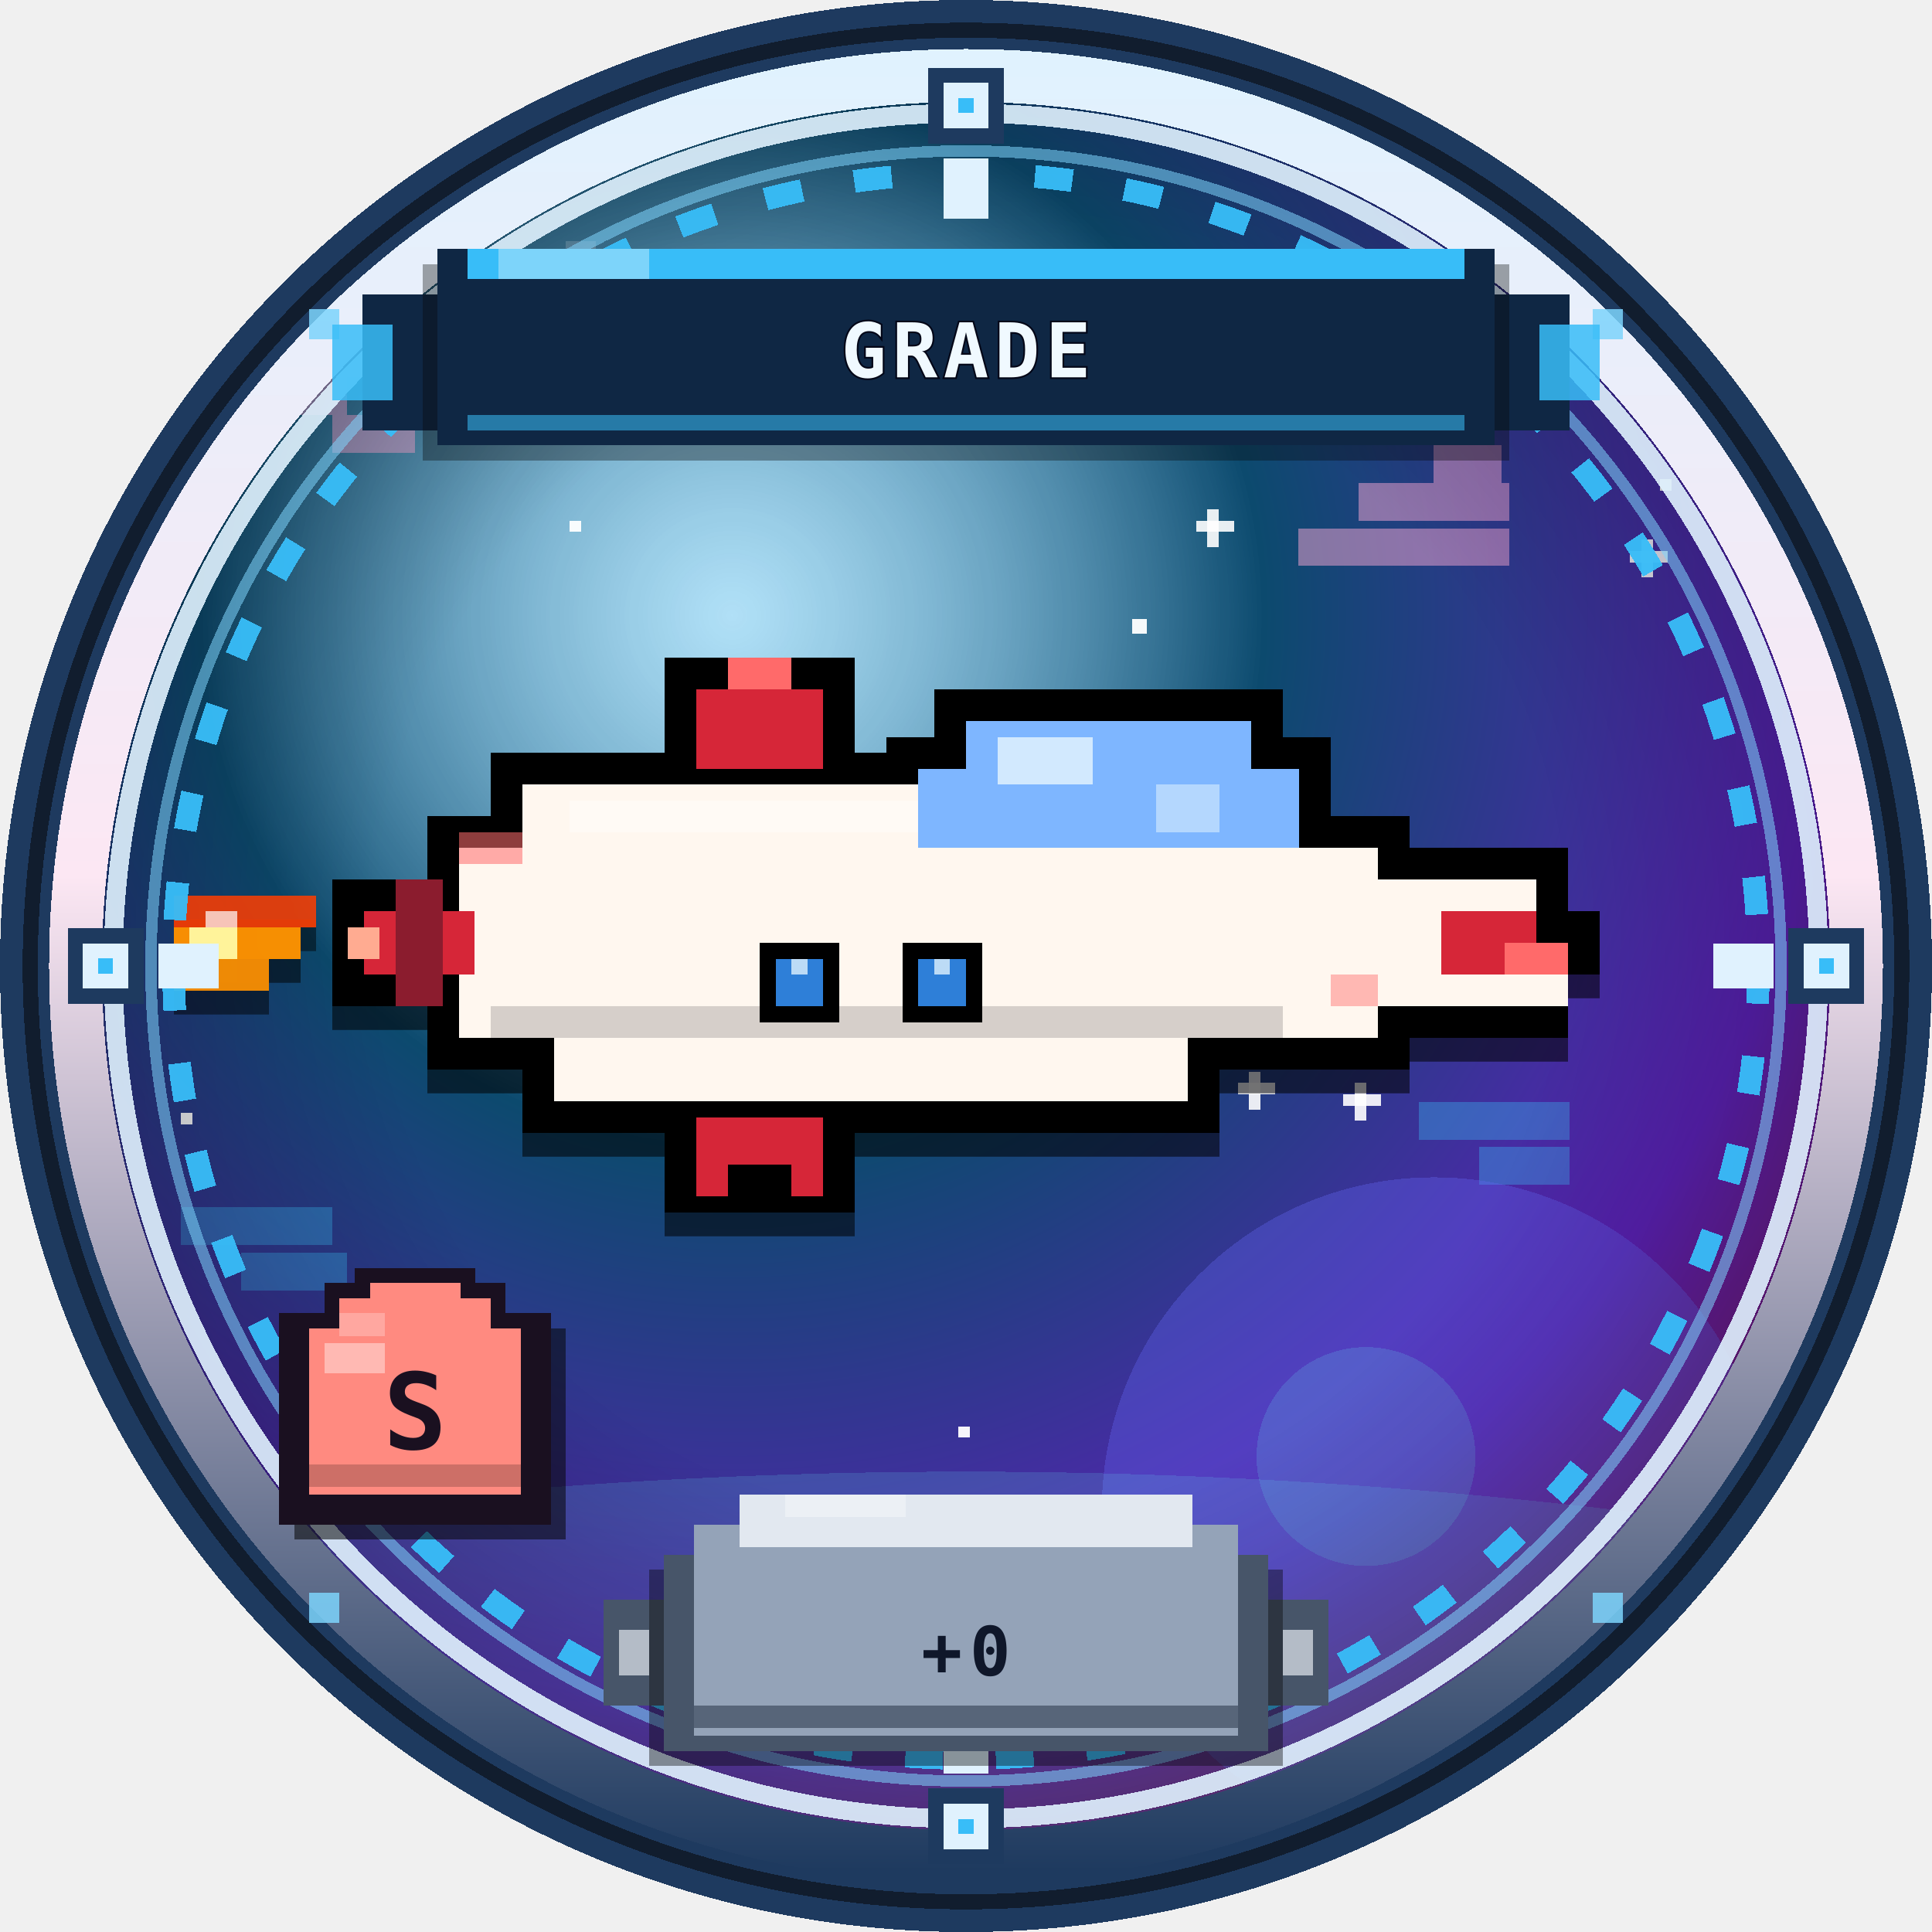
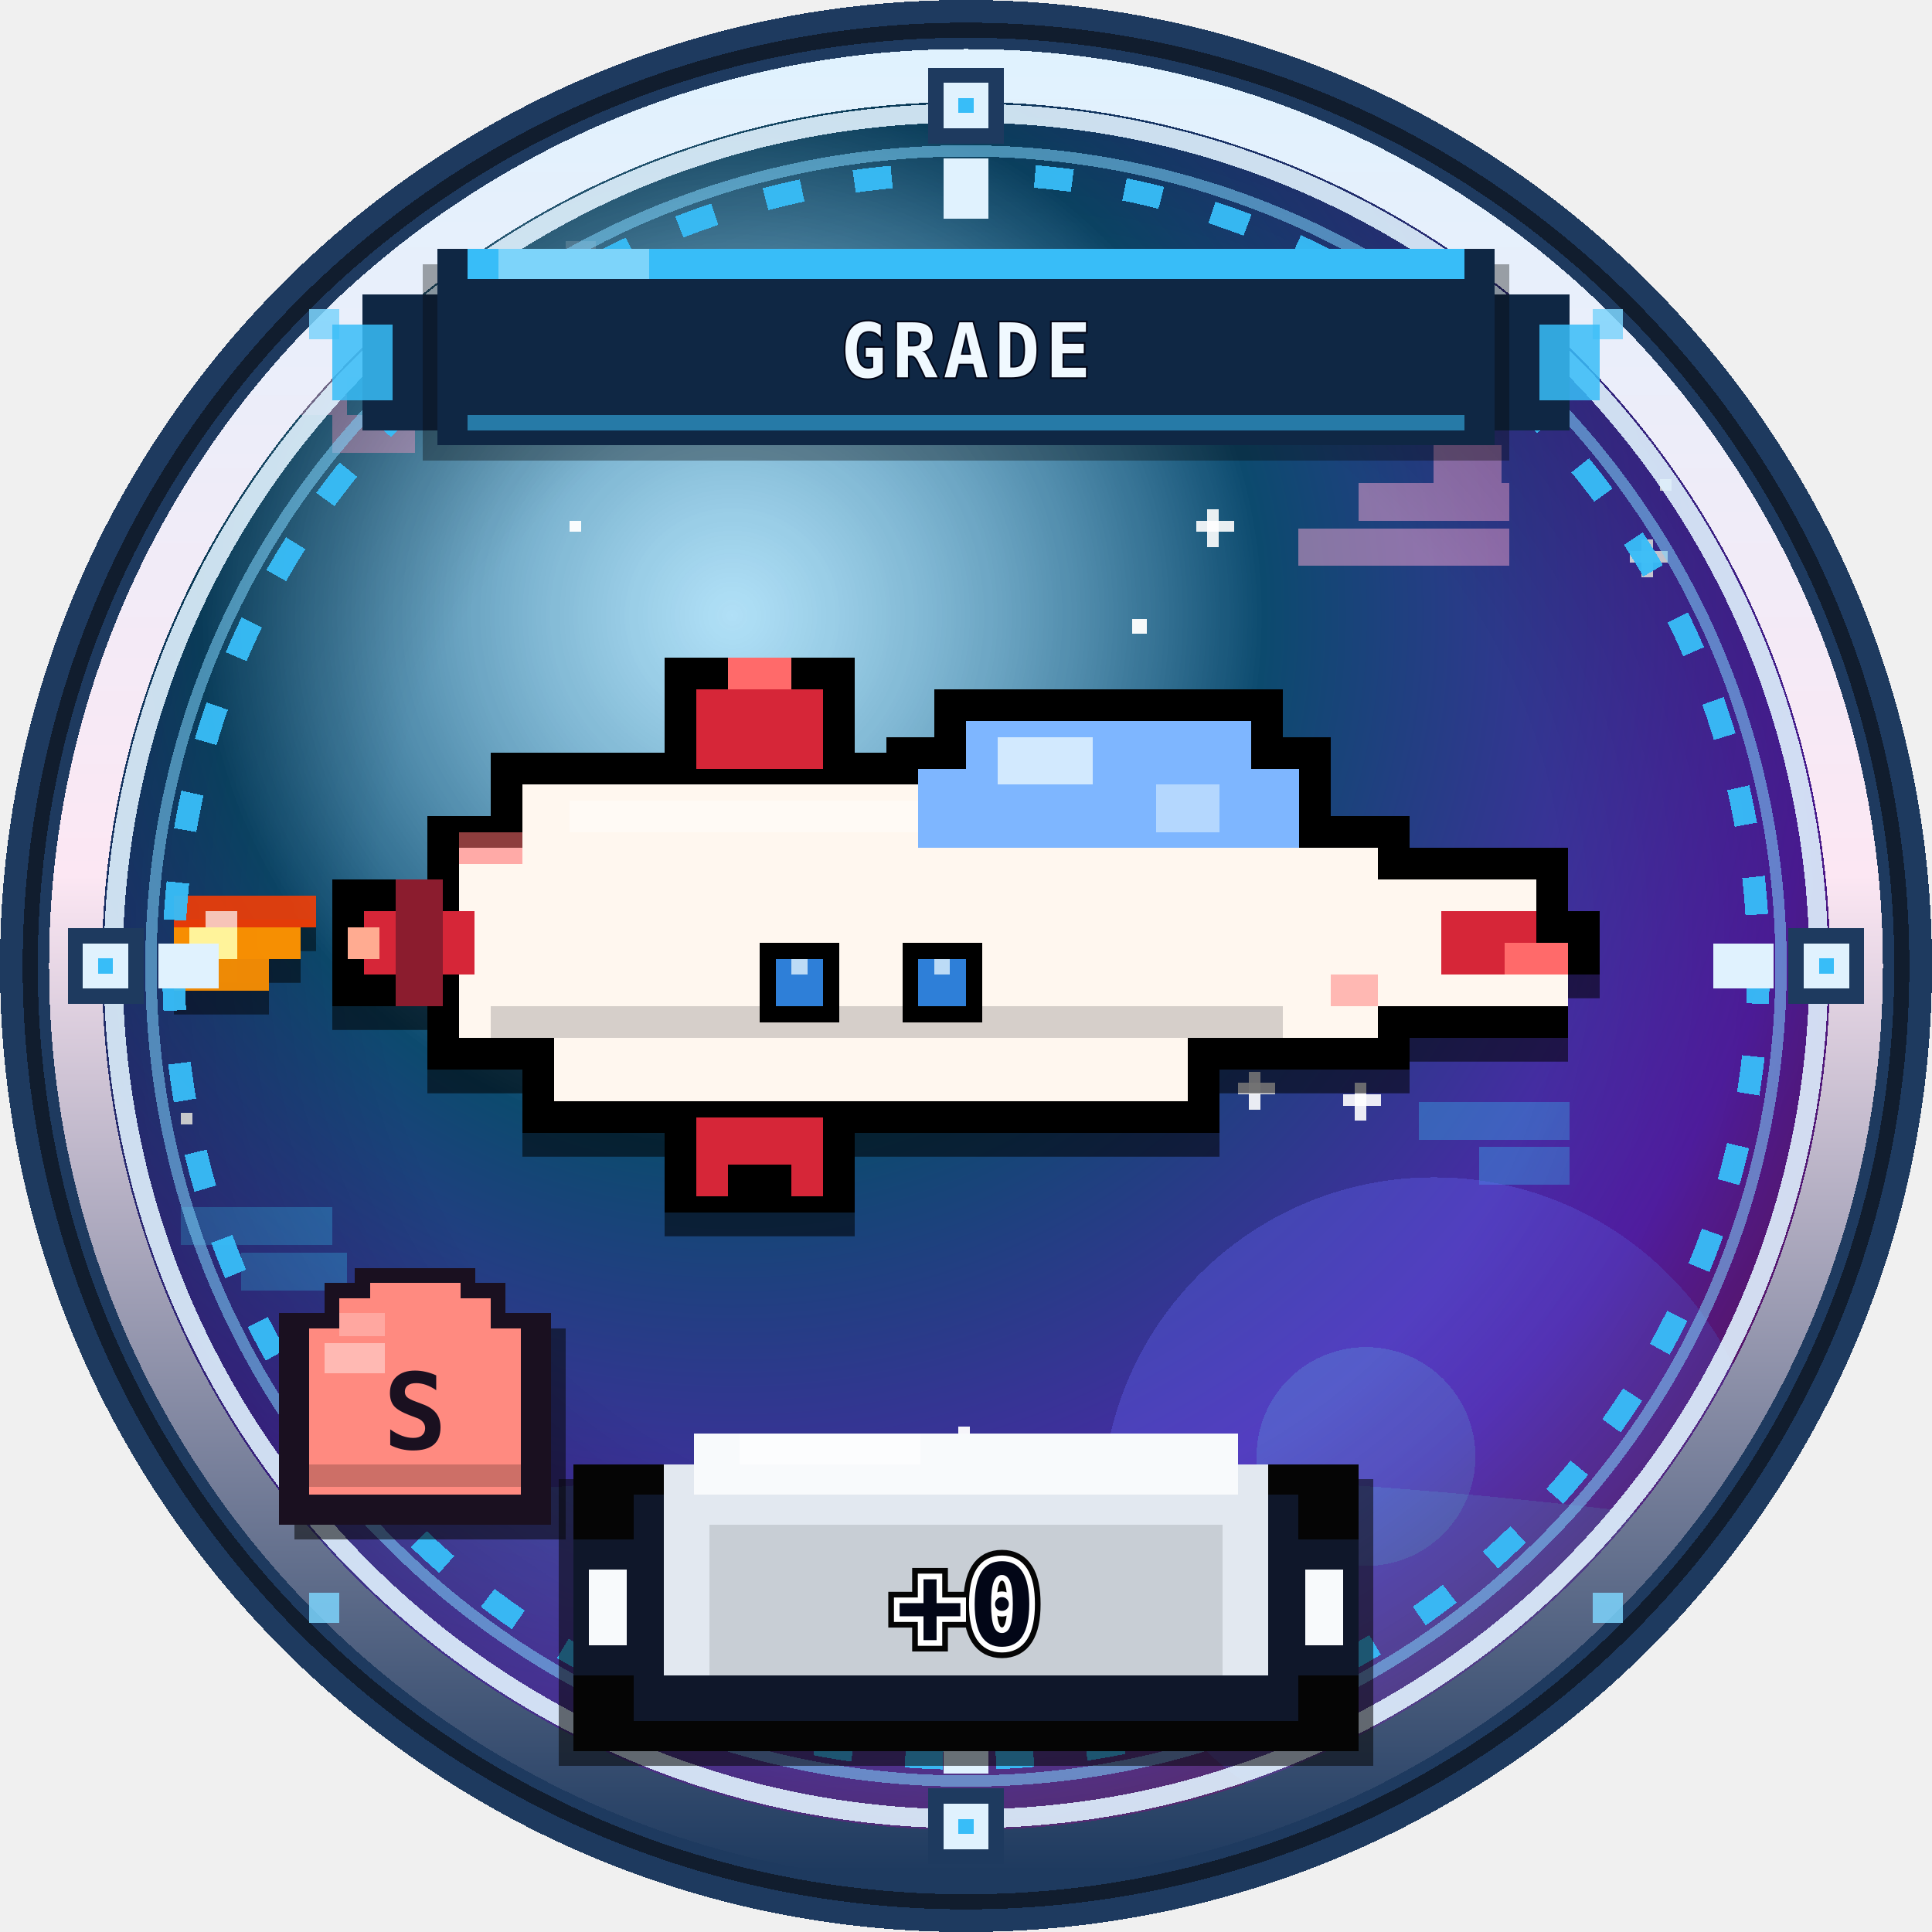
<svg xmlns="http://www.w3.org/2000/svg" viewBox="0 0 512 512" class="w-full h-full" shape-rendering="crispEdges">
  <defs>
    <radialGradient id="bg_badge_83" cx="38%" cy="32%" r="78%">
      <stop offset="0%" stop-color="#7dd3fc" stop-opacity="0.55" />
      <stop offset="35%" stop-color="#0c4a6e" />
      <stop offset="72%" stop-color="#5b21b6" />
      <stop offset="100%" stop-color="#9d174d" />
    </radialGradient>
    <linearGradient id="hull_badge_83" x1="0%" y1="0%" x2="100%" y2="0%">
      <stop offset="0%" stop-color="#e0e0e0" />
      <stop offset="50%" stop-color="#ffffff" />
      <stop offset="100%" stop-color="#d0d0d0" />
    </linearGradient>
    <linearGradient id="frame_badge_83" x1="0%" y1="0%" x2="100%" y2="100%">
      <stop offset="0%" stop-color="#e0f2fe" />
      <stop offset="50%" stop-color="#fce7f3" />
      <stop offset="100%" stop-color="#fef9c3" />
    </linearGradient>
    <linearGradient id="rim_badge_83" x1="0%" y1="0%" x2="0%" y2="100%">
      <stop offset="0%" stop-color="#e0f2fe" />
      <stop offset="45%" stop-color="#fce7f3" />
      <stop offset="100%" stop-color="#1e3a5f" />
    </linearGradient>
    <radialGradient id="vignette_badge_83" cx="50%" cy="48%" r="55%">
      <stop offset="55%" stop-color="#000000" stop-opacity="0" />
      <stop offset="100%" stop-color="#000000" stop-opacity="0.42" />
    </radialGradient>
    <filter id="shadow_badge_83" x="-50%" y="-50%" width="200%" height="200%">
      <feDropShadow dx="0" dy="6" stdDeviation="0" flood-color="#000" flood-opacity="0.55" />
    </filter>
    <filter id="glow_badge_83">
      <feGaussianBlur stdDeviation="1.2" result="blur" />
      <feComposite in="SourceGraphic" in2="blur" operator="over" />
    </filter>
    <filter id="text_glow_badge_83" x="-50%" y="-50%" width="200%" height="200%">
      <feGaussianBlur stdDeviation="2" result="blur" />
      <feMerge>
        <feMergeNode in="blur" />
        <feMergeNode in="SourceGraphic" />
      </feMerge>
    </filter>
    <clipPath id="clip_badge_83">
      <circle cx="256" cy="256" r="236" />
    </clipPath>
  </defs>
  <g clip-path="url(#clip_badge_83)">
    <rect width="512" height="512" fill="url(#bg_badge_83)" />
    <g fill="#ffffff" shape-rendering="crispEdges">
      <rect x="254" y="378" width="3" height="3" fill-opacity="0.95" />
      <rect x="48" y="295" width="3" height="3" fill-opacity="0.95" />
      <rect x="402" y="57" width="3" height="3" fill-opacity="0.95" />
      <rect x="399" y="229" width="10" height="3" fill-opacity="0.9" />
      <rect x="402" y="226" width="3" height="10" fill-opacity="0.9" />
      <rect x="440" y="127" width="3" height="3" fill-opacity="0.95" />
      <rect x="385" y="46" width="10" height="3" fill-opacity="0.9" />
      <rect x="388" y="43" width="3" height="10" fill-opacity="0.9" />
      <rect x="186" y="265" width="4" height="4" fill-opacity="0.95" />
      <rect x="175" y="217" width="4" height="4" fill-opacity="0.85" />
      <rect x="171" y="221" width="12" height="4" fill-opacity="0.85" />
      <rect x="175" y="225" width="4" height="4" fill-opacity="0.85" />
      <rect x="300" y="164" width="4" height="4" fill-opacity="0.95" />
      <rect x="356" y="290" width="10" height="3" fill-opacity="0.9" />
      <rect x="359" y="287" width="3" height="10" fill-opacity="0.9" />
      <rect x="450" y="87" width="4" height="4" fill-opacity="0.95" />
      <rect x="328" y="287" width="10" height="3" fill-opacity="0.9" />
      <rect x="331" y="284" width="3" height="10" fill-opacity="0.9" />
      <rect x="243" y="259" width="4" height="4" fill-opacity="0.95" />
      <rect x="151" y="138" width="3" height="3" fill-opacity="0.95" />
      <rect x="309" y="267" width="3" height="3" fill-opacity="0.95" />
      <rect x="432" y="146" width="10" height="3" fill-opacity="0.9" />
      <rect x="435" y="143" width="3" height="10" fill-opacity="0.9" />
      <rect x="220" y="100" width="4" height="4" fill-opacity="0.85" />
      <rect x="216" y="104" width="12" height="4" fill-opacity="0.85" />
      <rect x="220" y="108" width="4" height="4" fill-opacity="0.85" />
      <rect x="317" y="138" width="10" height="3" fill-opacity="0.9" />
      <rect x="320" y="135" width="3" height="10" fill-opacity="0.9" />
    </g>
    <g opacity="0.5" shape-rendering="crispEdges">
      <g fill="#f9a8d4">
        <rect x="56" y="100" width="36" height="10" />
        <rect x="72" y="90" width="44" height="10" />
        <rect x="88" y="110" width="22" height="10" />
        <rect x="360" y="128" width="40" height="10" />
        <rect x="344" y="140" width="56" height="10" />
        <rect x="380" y="118" width="18" height="10" />
      </g>
      <g fill="#38bdf8" opacity="0.7">
        <rect x="48" y="320" width="40" height="10" />
        <rect x="64" y="332" width="28" height="10" />
        <rect x="376" y="292" width="40" height="10" />
        <rect x="392" y="304" width="24" height="10" />
      </g>
      <g fill="url(#frame_badge_83)" opacity="0.45">
        <rect x="150" y="64" width="8" height="8" />
        <rect x="348" y="84" width="8" height="8" />
        <rect x="120" y="250" width="8" height="8" />
        <rect x="300" y="230" width="8" height="8" />
        <rect x="200" y="300" width="6" height="6" />
      </g>
    </g>
    <circle cx="380" cy="400" r="88" fill="#6366f1" fill-opacity="0.35" />
    <circle cx="362" cy="386" r="29" fill="#67e8f9" fill-opacity="0.18" />
    <path d="M-40 420 Q256 360 552 420 V520 H-40 Z" fill="#67e8f9" fill-opacity="0.16" />
    <rect width="512" height="512" fill="url(#vignette_badge_83)" />
  </g>
  <g transform="translate(256, 252) scale(1.05)" filter="url(#shadow_badge_83)">
    <g transform="translate(20, -2)" shape-rendering="crispEdges">
      <rect x="-140" y="-48" width="200" height="16" fill="#050505" />
      <rect x="-156" y="-32" width="248" height="64" fill="#050505" />
      <rect x="-132" y="32" width="176" height="16" fill="#050505" />
      <rect x="92" y="-24" width="40" height="48" fill="#050505" />
      <rect x="124" y="-8" width="16" height="16" fill="#050505" />
      <rect x="-180" y="-16" width="28" height="32" fill="#050505" />
      <rect x="-96" y="-72" width="48" height="28" fill="#050505" />
      <rect x="-96" y="40" width="48" height="28" fill="#050505" />
      <rect x="-28" y="-64" width="88" height="20" fill="#050505" />
      <rect x="-40" y="-52" width="112" height="28" fill="#050505" />
      <rect x="-132" y="-40" width="184" height="16" fill="#fff7ef" />
      <rect x="-148" y="-24" width="232" height="48" fill="#fff7ef" />
      <rect x="-124" y="24" width="160" height="16" fill="#fff7ef" />
      <rect x="84" y="-16" width="40" height="32" fill="#fff7ef" />
      <rect x="116" y="0" width="16" height="16" fill="#fff7ef" />
      <rect x="-140" y="16" width="200" height="8" fill="#1a1a22" opacity="0.18" />
      <rect x="-120" y="-36" width="140" height="8" fill="#ffffff" opacity="0.35" />
      <rect x="-88" y="-64" width="32" height="20" fill="#d62839" />
      <rect x="-80" y="-72" width="16" height="8" fill="#ff6b6b" />
      <rect x="-88" y="44" width="32" height="20" fill="#d62839" />
      <rect x="-80" y="56" width="16" height="8" fill="#050505" />
      <rect x="100" y="-8" width="24" height="16" fill="#d62839" />
      <rect x="116" y="0" width="16" height="8" fill="#ff6b6b" />
      <rect x="-172" y="-8" width="28" height="16" fill="#d62839" />
      <rect x="-164" y="-16" width="12" height="32" fill="#8b1e2d" />
      <rect x="-176" y="-4" width="8" height="8" fill="#ffab91" />
      <rect x="-20" y="-56" width="72" height="16" fill="#7eb6ff" />
      <rect x="-32" y="-44" width="96" height="20" fill="#7eb6ff" />
      <rect x="-12" y="-52" width="24" height="12" fill="#e0f2fe" opacity="0.85" />
      <rect x="28" y="-40" width="16" height="12" fill="#e0f2fe" opacity="0.55" />
      <rect x="-72" y="0" width="20" height="20" fill="#050505" />
      <rect x="-68" y="4" width="12" height="12" fill="#2f7fd8" />
      <rect x="-64" y="4" width="4" height="4" fill="#e0f2fe" opacity="0.8" />
      <rect x="-36" y="0" width="20" height="20" fill="#050505" />
      <rect x="-32" y="4" width="12" height="12" fill="#2f7fd8" />
      <rect x="-28" y="4" width="4" height="4" fill="#e0f2fe" opacity="0.8" />
      <rect x="-148" y="-28" width="16" height="8" fill="#ff6b6b" opacity="0.55" />
      <rect x="72" y="8" width="12" height="8" fill="#ff6b6b" opacity="0.45" />
      <rect x="-220" y="-12" width="36" height="8" fill="#ff3d00" opacity="0.85" />
      <rect x="-220" y="-4" width="32" height="8" fill="#ff9100" opacity="0.95" />
      <rect x="-220" y="4" width="24" height="8" fill="#ff9100" opacity="0.9" />
      <rect x="-216" y="-4" width="12" height="8" fill="#fff59d" opacity="0.98" />
      <rect x="-212" y="-8" width="8" height="4" fill="#ffffff" opacity="0.7" />
    </g>
  </g>
  <g shape-rendering="crispEdges" id="frame_badge_83_chrome">
    <circle cx="256" cy="256" r="248" fill="none" stroke="#1e3a5f" stroke-width="16" />
    <circle cx="256" cy="256" r="248" fill="none" stroke="#050505" stroke-width="4" opacity="0.55" />
    <circle cx="256" cy="256" r="236" fill="none" stroke="url(#rim_badge_83)" stroke-width="14" />
    <circle cx="256" cy="256" r="226" fill="none" stroke="#e0f2fe" stroke-width="5" opacity="0.9" />
    <circle cx="256" cy="256" r="216" fill="none" stroke="#7dd3fc" stroke-width="3" opacity="0.55" />
    <circle cx="256" cy="256" r="210" fill="none" stroke="#38bdf8" stroke-width="6" stroke-dasharray="10 14" opacity="0.95" />
    <rect x="250" y="42" width="12" height="16" fill="#e0f2fe" />
    <rect x="250" y="454" width="12" height="16" fill="#e0f2fe" />
    <rect x="42" y="250" width="16" height="12" fill="#e0f2fe" />
    <rect x="454" y="250" width="16" height="12" fill="#e0f2fe" />
    <rect x="246" y="18" width="20" height="20" fill="#1e3a5f" />
    <rect x="250" y="22" width="12" height="12" fill="#e0f2fe" />
    <rect x="254" y="26" width="4" height="4" fill="#38bdf8" />
    <rect x="474" y="246" width="20" height="20" fill="#1e3a5f" />
    <rect x="478" y="250" width="12" height="12" fill="#e0f2fe" />
    <rect x="482" y="254" width="4" height="4" fill="#38bdf8" />
    <rect x="246" y="474" width="20" height="20" fill="#1e3a5f" />
    <rect x="250" y="478" width="12" height="12" fill="#e0f2fe" />
    <rect x="254" y="482" width="4" height="4" fill="#38bdf8" />
    <rect x="18" y="246" width="20" height="20" fill="#1e3a5f" />
    <rect x="22" y="250" width="12" height="12" fill="#e0f2fe" />
    <rect x="26" y="254" width="4" height="4" fill="#38bdf8" />
    <rect x="82" y="82" width="8" height="8" fill="#7dd3fc" opacity="0.85" />
    <rect x="422" y="82" width="8" height="8" fill="#7dd3fc" opacity="0.85" />
    <rect x="82" y="422" width="8" height="8" fill="#7dd3fc" opacity="0.85" />
    <rect x="422" y="422" width="8" height="8" fill="#7dd3fc" opacity="0.85" />
  </g>
  <g shape-rendering="crispEdges" id="name_badge_83">
    <rect x="96" y="78" width="20" height="36" fill="#0f2744" />
    <rect x="396" y="78" width="20" height="36" fill="#0f2744" />
    <rect x="88" y="86" width="16" height="20" fill="#38bdf8" opacity="0.85" />
    <rect x="408" y="86" width="16" height="20" fill="#38bdf8" opacity="0.85" />
    <rect x="112" y="70" width="288" height="52" fill="#050505" opacity="0.35" />
    <rect x="116" y="66" width="280" height="52" fill="#0f2744" />
    <rect x="124" y="74" width="264" height="36" fill="#0f2744" />
    <rect x="124" y="66" width="264" height="8" fill="#38bdf8" />
    <rect x="132" y="66" width="40" height="8" fill="#ffffff" opacity="0.35" />
    <rect x="124" y="110" width="264" height="4" fill="#38bdf8" opacity="0.55" />
    <text x="256" y="100" font-family="Galmuri11, monospace" font-size="20" font-weight="bold" fill="#f0f9ff" stroke="#020617" stroke-width="0.9" paint-order="stroke" text-anchor="middle" letter-spacing="1.5">GRADE</text>
  </g>
  <g shape-rendering="crispEdges" id="grade_badge_83">
    <rect x="78" y="352" width="72" height="56" fill="#050505" opacity="0.55" />
    <rect x="74" y="348" width="72" height="56" fill="#1a1020" />
    <rect x="86" y="340" width="48" height="12" fill="#1a1020" />
    <rect x="94" y="336" width="32" height="8" fill="#1a1020" />
    <rect x="82" y="352" width="56" height="44" fill="#ff8a80" />
    <rect x="90" y="344" width="40" height="12" fill="#ff8a80" />
    <rect x="98" y="340" width="24" height="8" fill="#ff8a80" />
    <rect x="86" y="356" width="16" height="8" fill="#ffffff" opacity="0.4" />
    <rect x="90" y="348" width="12" height="6" fill="#ffffff" opacity="0.25" />
    <rect x="82" y="388" width="56" height="6" fill="#050505" opacity="0.2" />
    <text x="110" y="384" font-family="Galmuri11, monospace" font-size="28" font-weight="bold" fill="#1a1020" text-anchor="middle">S</text>
  </g>
  <g shape-rendering="crispEdges" id="enhance_badge_83">
-     <rect x="160" y="424" width="16" height="28" fill="#475569" />
-     <rect x="336" y="424" width="16" height="28" fill="#475569" />
-     <rect x="164" y="432" width="8" height="12" fill="#e2e8f0" opacity="0.7" />
-     <rect x="340" y="432" width="8" height="12" fill="#e2e8f0" opacity="0.7" />
-     <rect x="172" y="416" width="168" height="52" fill="#050505" opacity="0.4" />
-     <rect x="176" y="412" width="160" height="52" fill="#475569" />
-     <rect x="184" y="404" width="144" height="56" fill="#94a3b8" />
-     <rect x="196" y="396" width="120" height="14" fill="#e2e8f0" />
-     <rect x="208" y="396" width="32" height="6" fill="#ffffff" opacity="0.35" />
-     <rect x="184" y="452" width="144" height="6" fill="#475569" opacity="0.8" />
-     <text x="256" y="444" font-family="Galmuri11, monospace" font-size="18" font-weight="bold" fill="#0f172a" text-anchor="middle" letter-spacing="2">+0</text>
+     <rect x="148" y="392" width="216" height="76" fill="#050505" opacity="0.55" />
+     <rect x="152" y="388" width="208" height="76" fill="#050505" />
+     <rect x="152" y="408" width="18" height="36" fill="#0f172a" />
+     <rect x="342" y="408" width="18" height="36" fill="#0f172a" />
+     <rect x="156" y="416" width="10" height="20" fill="#f8fafc" />
+     <rect x="346" y="416" width="10" height="20" fill="#f8fafc" />
+     <rect x="168" y="396" width="176" height="60" fill="#0f172a" />
+     <rect x="176" y="388" width="160" height="64" fill="#e2e8f0" />
+     <rect x="184" y="380" width="144" height="16" fill="#f8fafc" />
+     <rect x="196" y="380" width="48" height="8" fill="#ffffff" opacity="0.55" />
+     <rect x="188" y="404" width="136" height="40" fill="#050505" opacity="0.12" />
+     <rect x="176" y="444" width="160" height="8" fill="#0f172a" />
+     <text x="256" y="436" font-family="Galmuri11, monospace" font-size="30" font-weight="bold" fill="none" stroke="#050505" stroke-width="6" paint-order="stroke" text-anchor="middle" letter-spacing="1">+0</text>
+     <text x="256" y="436" font-family="Galmuri11, monospace" font-size="30" font-weight="bold" fill="#020617" stroke="#ffffff" stroke-width="3" paint-order="stroke" text-anchor="middle" letter-spacing="1">+0</text>
  </g>
</svg>
